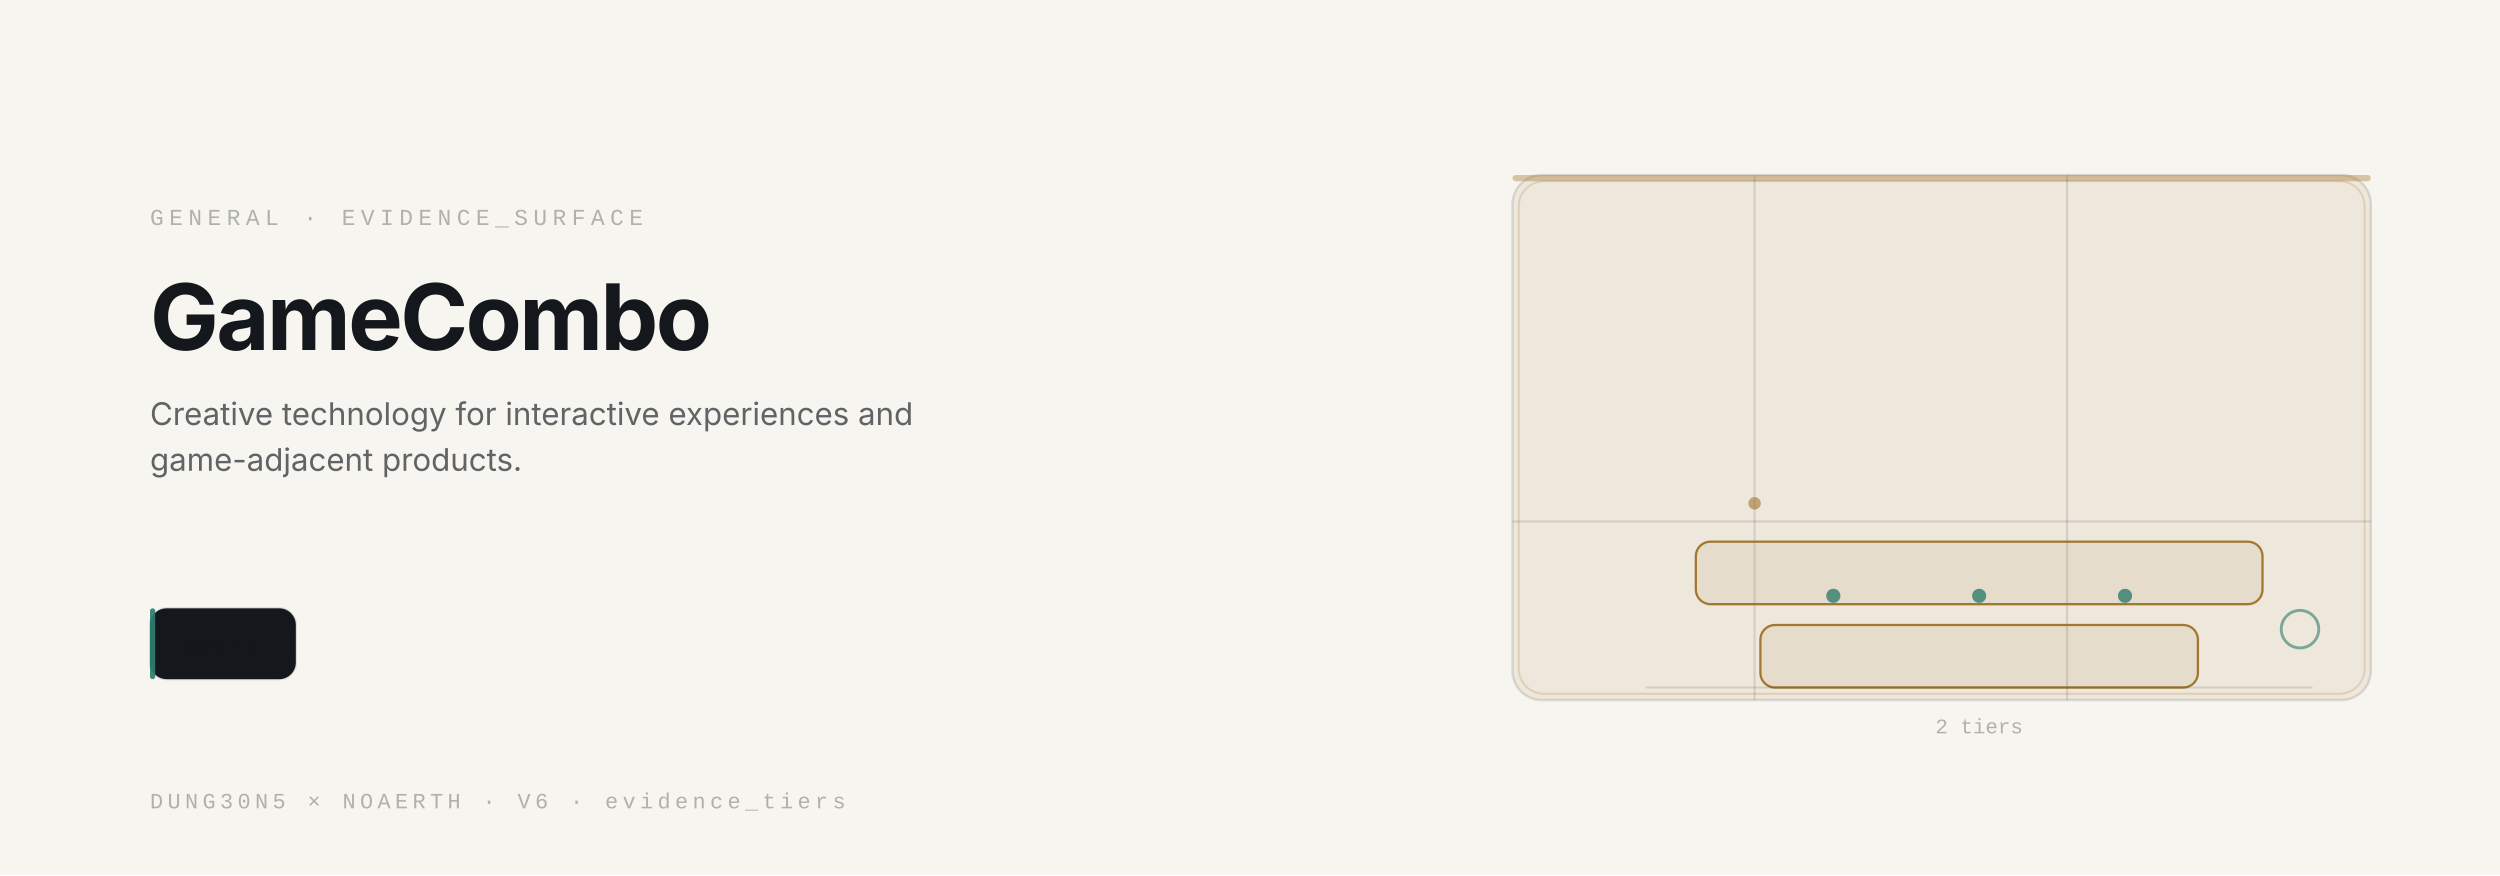
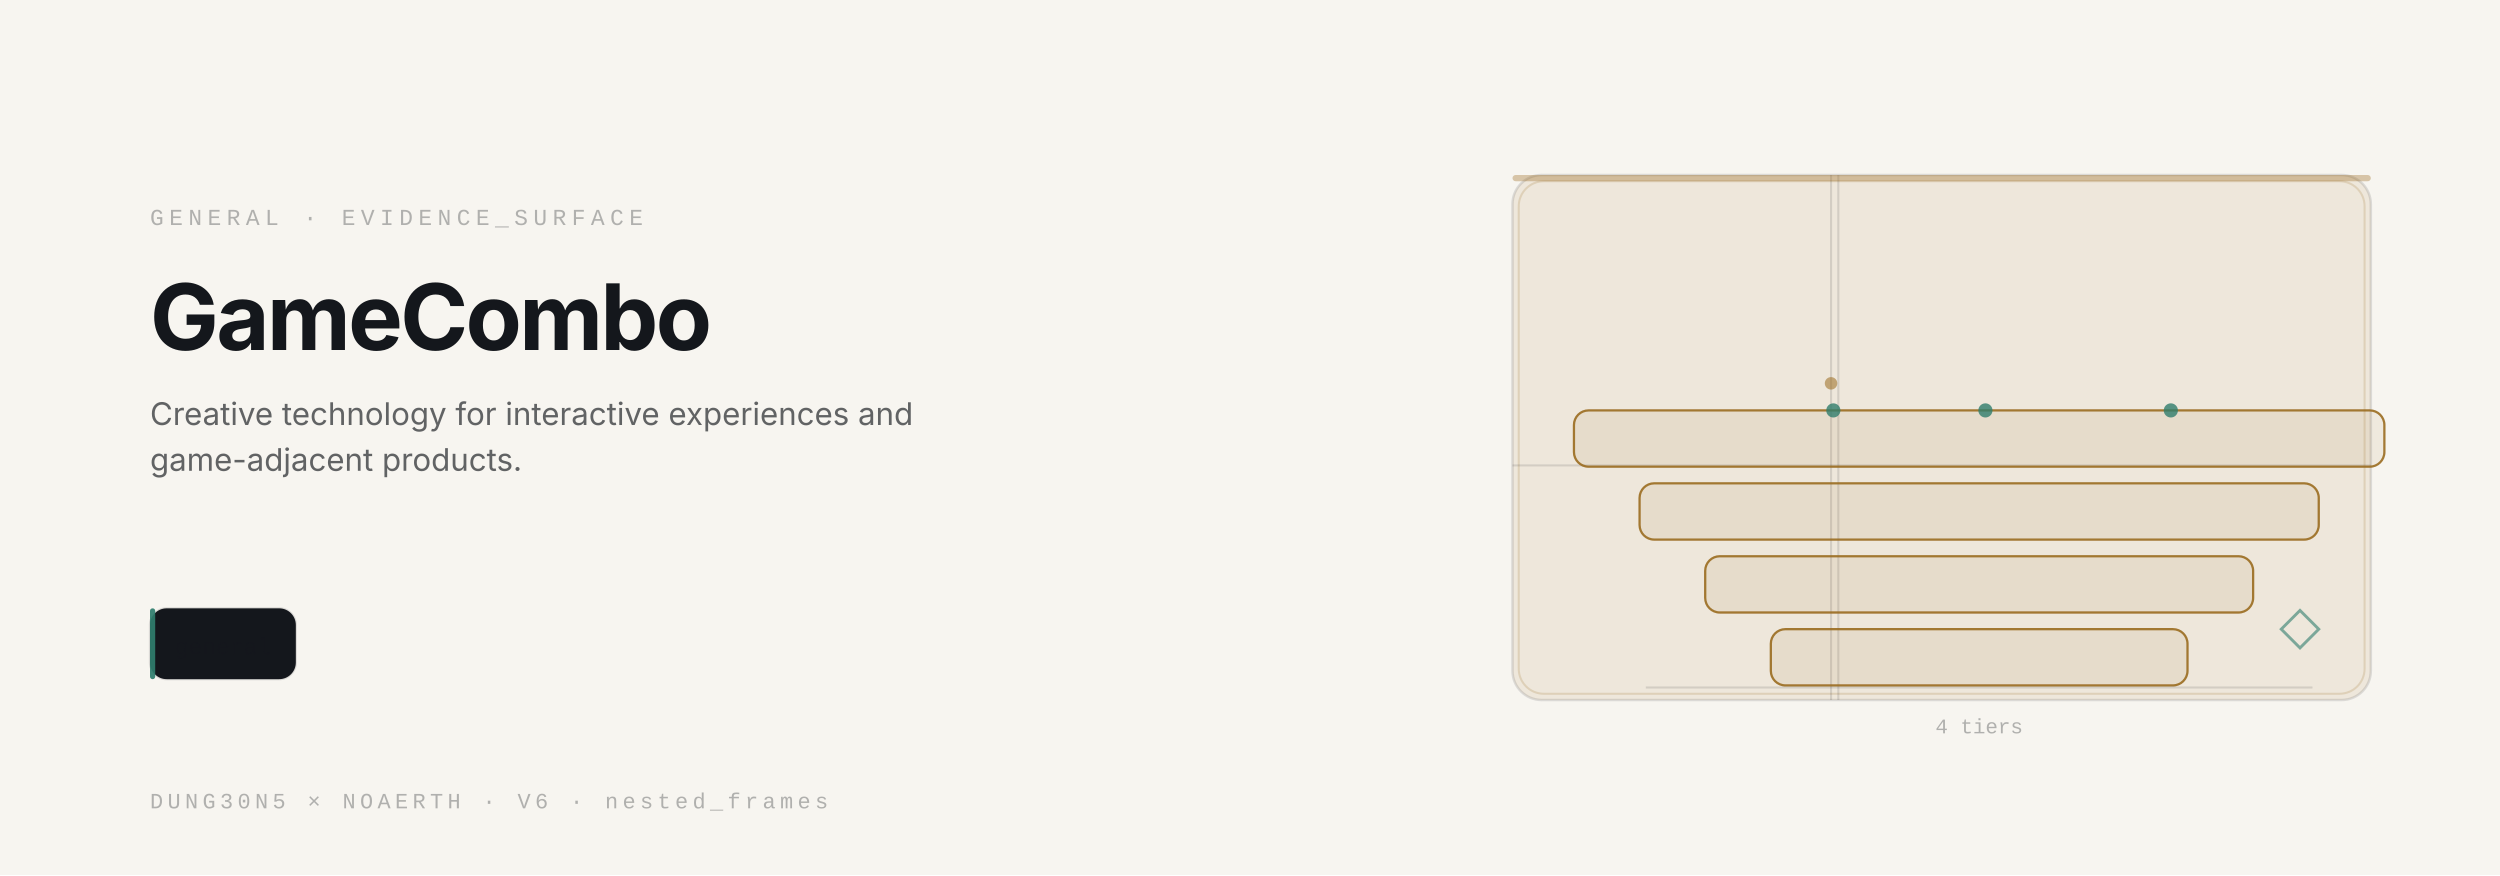
<svg xmlns="http://www.w3.org/2000/svg" viewBox="0 0 1200 420" width="1200" height="420" role="img" aria-label="GameCombo: claims stack into tiers, and evidence is carried up to be checked">
  <rect width="1200" height="420" fill="#f7f5f0" />
  <text x="72" y="108" font-family="ui-monospace, SFMono-Regular, Menlo, Monaco, Consolas, 'Liberation Mono', monospace" font-size="11" letter-spacing="2.6" fill="#14171c4f">GENERAL · EVIDENCE_SURFACE</text>
  <text x="72" y="168" font-family="-apple-system, BlinkMacSystemFont, 'Segoe UI', Inter, Helvetica, Arial, sans-serif" font-size="44" font-weight="660" letter-spacing="-1.2" fill="#14171c">GameCombo</text>
  <text x="72" y="204" font-family="-apple-system, BlinkMacSystemFont, 'Segoe UI', Inter, Helvetica, Arial, sans-serif" font-size="15" fill="#14171ca8">Creative technology for interactive experiences and</text>
  <text x="72" y="226" font-family="-apple-system, BlinkMacSystemFont, 'Segoe UI', Inter, Helvetica, Arial, sans-serif" font-size="15" fill="#14171ca8">game-adjacent products.</text>
  <rect x="72.0" y="292.0" width="70.0" height="34.0" rx="8" fill="#14171c" stroke="#14171c1f" stroke-width="1.1" />
  <rect x="72.0" y="292.0" width="2.5" height="34.0" rx="1.2" fill="#2f7d6c" opacity="0.92" />
  <text x="107.0" y="314" font-family="ui-monospace, SFMono-Regular, Menlo, Monaco, Consolas, 'Liberation Mono', monospace" font-size="11" fill="#14171c" fill-opacity="0.82" text-anchor="middle">general</text>
  <rect x="726.0" y="84.0" width="412.0" height="252.0" rx="14" fill="#9a6b1f" fill-opacity="0.10" />
  <rect x="729.0" y="87.0" width="406.0" height="246.0" rx="12" fill="none" stroke="#9a6b1f" stroke-width="1" stroke-opacity="0.18" />
  <rect x="726.0" y="84.0" width="412.0" height="252.0" rx="14" fill="none" stroke="#14171c1f" stroke-width="1.2" />
-   <line x1="842.2" y1="84.0" x2="842.2" y2="336.0" stroke="#14171c1f" stroke-width="1" />
-   <line x1="992.2" y1="84.0" x2="992.2" y2="336.0" stroke="#14171c1f" stroke-width="1" />
-   <line x1="726.0" y1="250.3" x2="1138.0" y2="250.3" stroke="#14171c1f" stroke-width="1" />
-   <circle cx="842.2" cy="241.6" r="3" fill="#9a6b1f" opacity="0.55" />
+   <line x1="878.9" y1="84.0" x2="878.9" y2="336.0" stroke="#14171c1f" stroke-width="1" />
+   <line x1="882.4" y1="84.0" x2="882.4" y2="336.0" stroke="#14171c1f" stroke-width="1" />
+   <line x1="726.0" y1="223.4" x2="1138.0" y2="223.4" stroke="#14171c1f" stroke-width="1" />
+   <circle cx="878.9" cy="184.0" r="3" fill="#9a6b1f" opacity="0.55" />
  <rect x="726.0" y="84.0" width="412.0" height="3" rx="1.5" fill="#9a6b1f" opacity="0.35" />
-   <circle cx="1104.0" cy="302.0" r="9" fill="none" stroke="#2f7d6c" stroke-width="1.4" opacity="0.6" />
-   <rect x="845.0" y="300.0" width="210.0" height="30" rx="7" fill="#9a6b1f" fill-opacity="0.09" stroke="#9a6b1f" stroke-width="1.1" opacity="0.9" />
-   <rect x="814.0" y="260.0" width="272.0" height="30" rx="7" fill="#9a6b1f" fill-opacity="0.09" stroke="#9a6b1f" stroke-width="1.1" opacity="0.9" />
-   <circle cx="880" cy="286" r="3.4" fill="#2f7d6c" opacity="0.8" />
-   <circle cx="950" cy="286" r="3.4" fill="#2f7d6c" opacity="0.8" />
-   <circle cx="1020" cy="286" r="3.4" fill="#2f7d6c" opacity="0.8" />
+   <path d="M1095.0 302.0 l9 -9 l9 9 l-9 9 z" fill="none" stroke="#2f7d6c" stroke-width="1.4" opacity="0.6" />
+   <rect x="850.0" y="302.0" width="200.0" height="27" rx="7" fill="#9a6b1f" fill-opacity="0.09" stroke="#9a6b1f" stroke-width="1.1" opacity="0.9" />
+   <rect x="818.5" y="267.0" width="263.0" height="27" rx="7" fill="#9a6b1f" fill-opacity="0.09" stroke="#9a6b1f" stroke-width="1.1" opacity="0.9" />
+   <rect x="787.0" y="232.0" width="326.0" height="27" rx="7" fill="#9a6b1f" fill-opacity="0.09" stroke="#9a6b1f" stroke-width="1.1" opacity="0.9" />
+   <rect x="755.5" y="197.0" width="389.0" height="27" rx="7" fill="#9a6b1f" fill-opacity="0.09" stroke="#9a6b1f" stroke-width="1.1" opacity="0.9" />
+   <circle cx="880" cy="197" r="3.4" fill="#2f7d6c" opacity="0.8" />
+   <circle cx="953" cy="197" r="3.4" fill="#2f7d6c" opacity="0.8" />
+   <circle cx="1042" cy="197" r="3.4" fill="#2f7d6c" opacity="0.8" />
  <line x1="790" y1="330" x2="1110" y2="330" stroke="#14171c1f" stroke-width="1" />
-   <text x="950" y="352" font-family="ui-monospace, SFMono-Regular, Menlo, Monaco, Consolas, 'Liberation Mono', monospace" font-size="10" fill="#14171c4f" text-anchor="middle">2 tiers</text>
-   <text x="72" y="388" font-family="ui-monospace, SFMono-Regular, Menlo, Monaco, Consolas, 'Liberation Mono', monospace" font-size="10.5" letter-spacing="2.1" fill="#14171c4f">DUNG30N5 × NOAERTH · V6 · evidence_tiers</text>
+   <text x="950" y="352" font-family="ui-monospace, SFMono-Regular, Menlo, Monaco, Consolas, 'Liberation Mono', monospace" font-size="10" fill="#14171c4f" text-anchor="middle">4 tiers</text>
+   <text x="72" y="388" font-family="ui-monospace, SFMono-Regular, Menlo, Monaco, Consolas, 'Liberation Mono', monospace" font-size="10.5" letter-spacing="2.1" fill="#14171c4f">DUNG30N5 × NOAERTH · V6 · nested_frames</text>
</svg>
